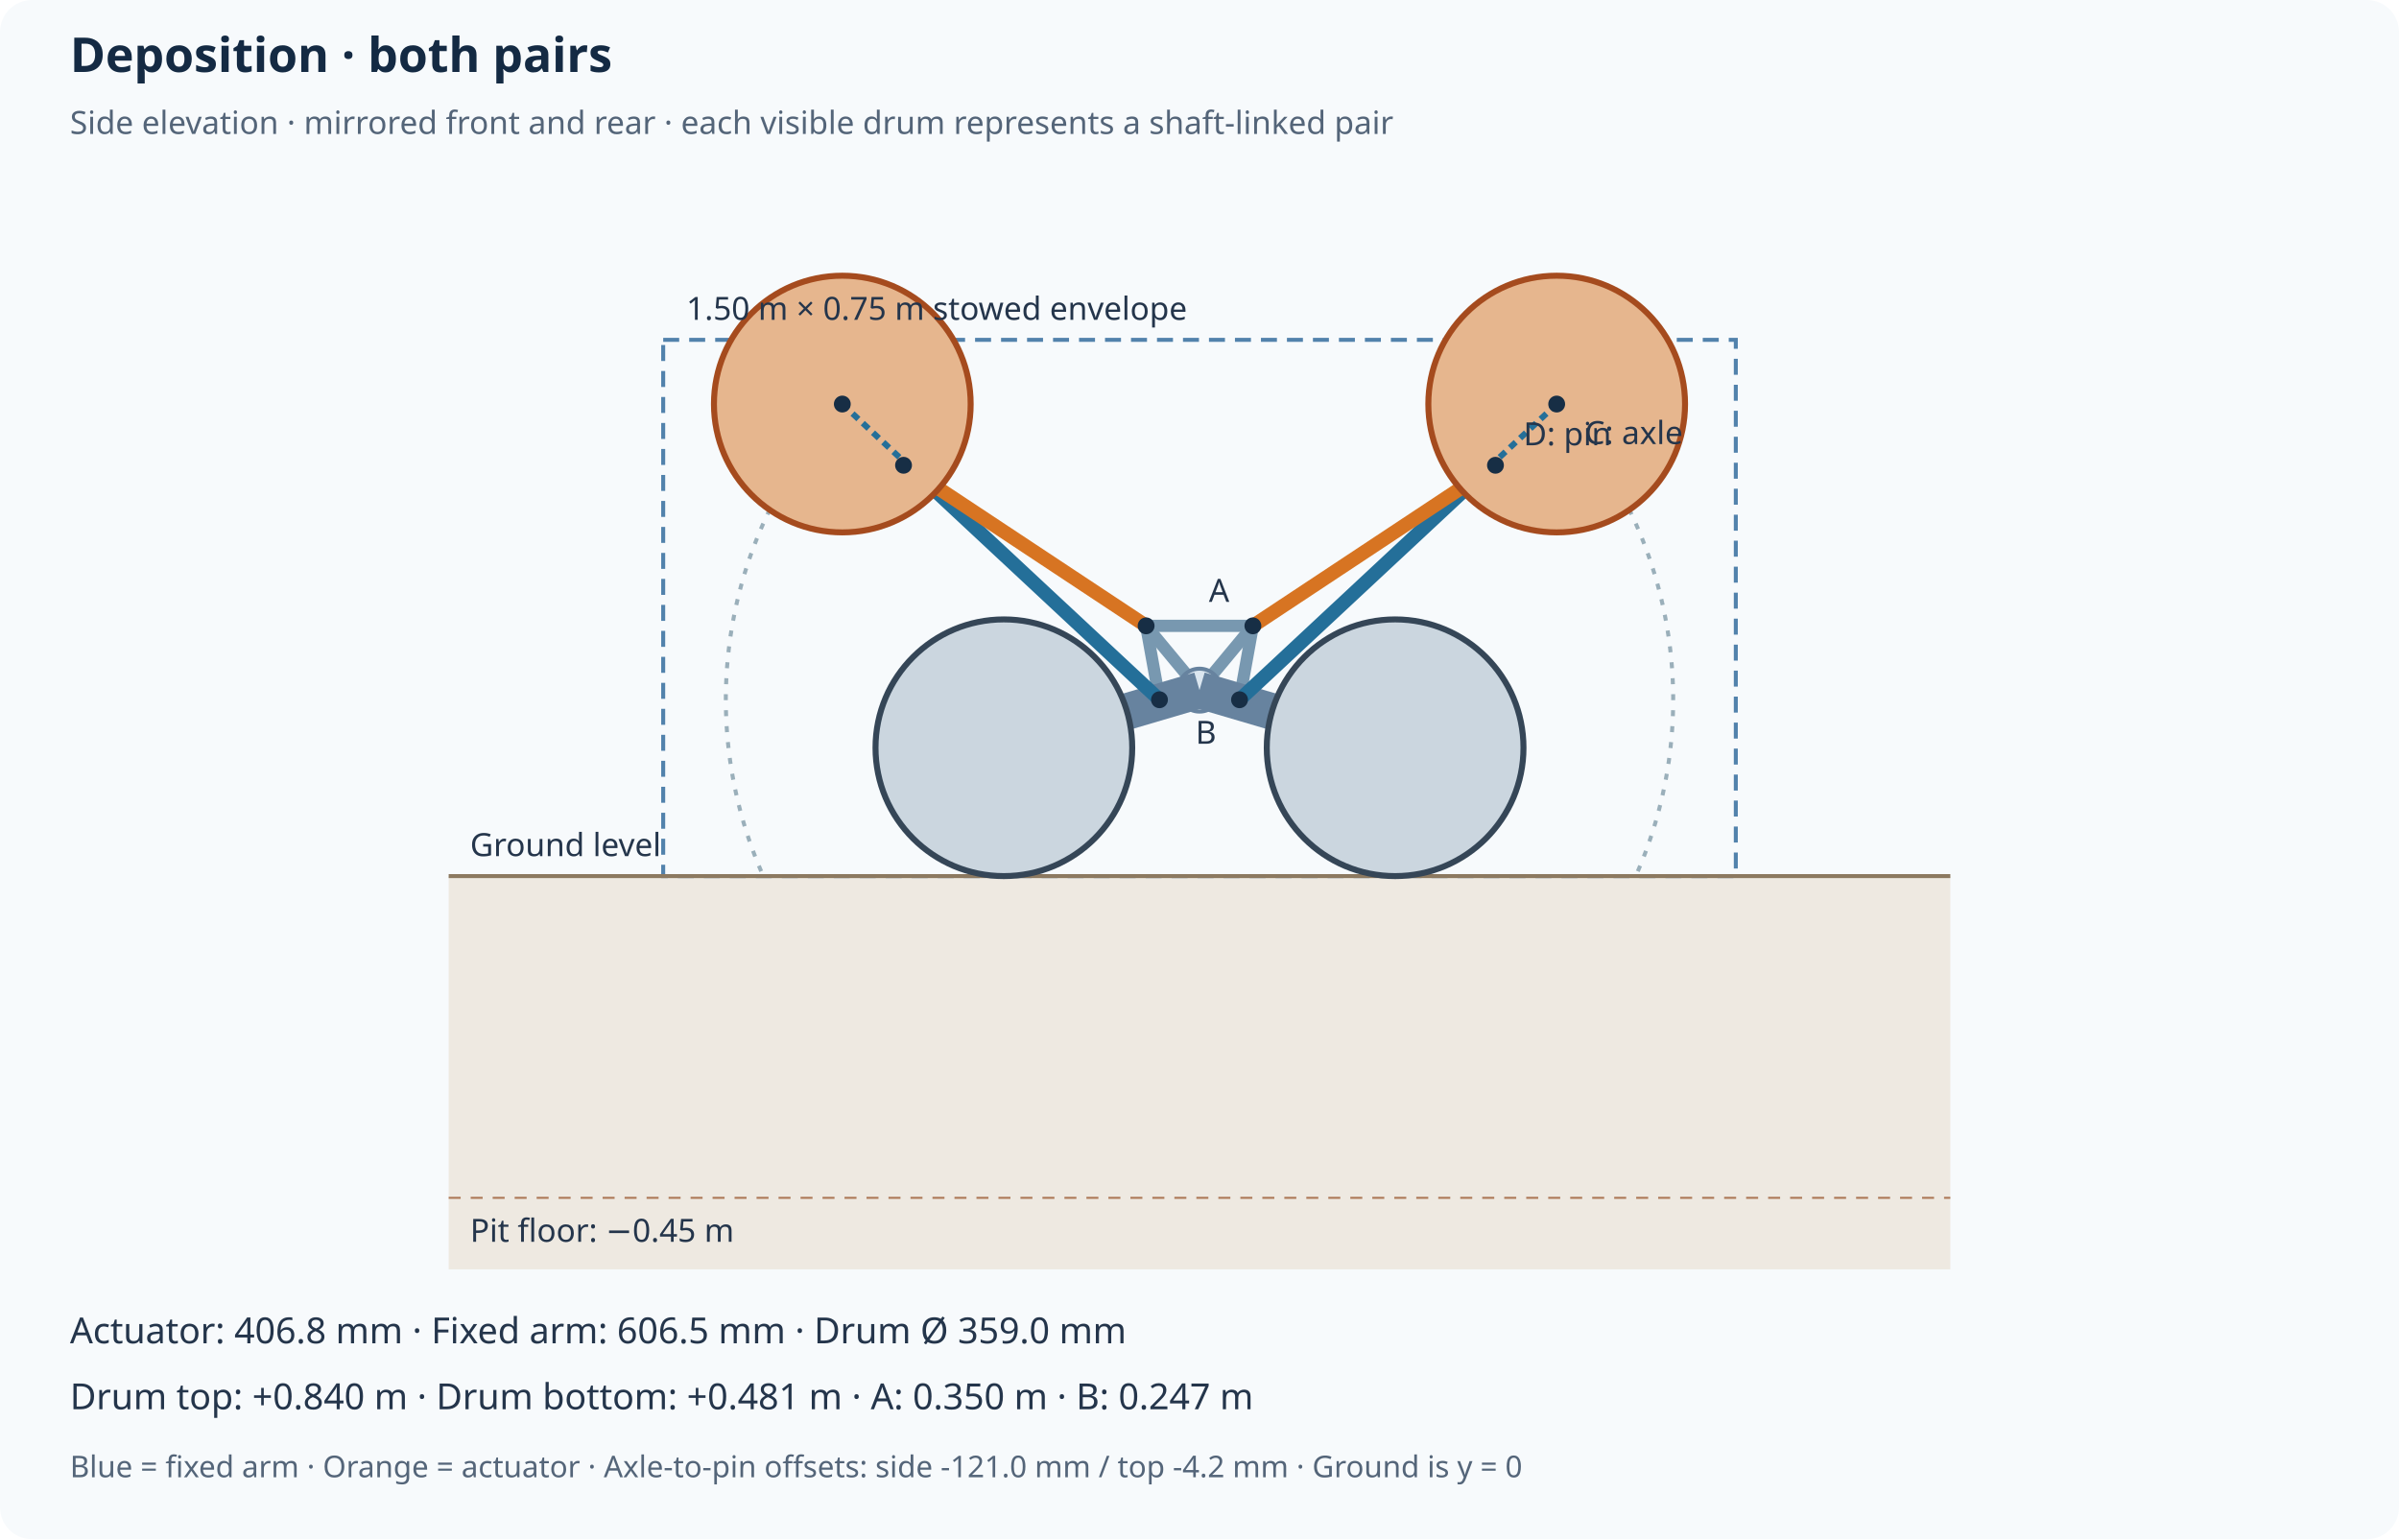
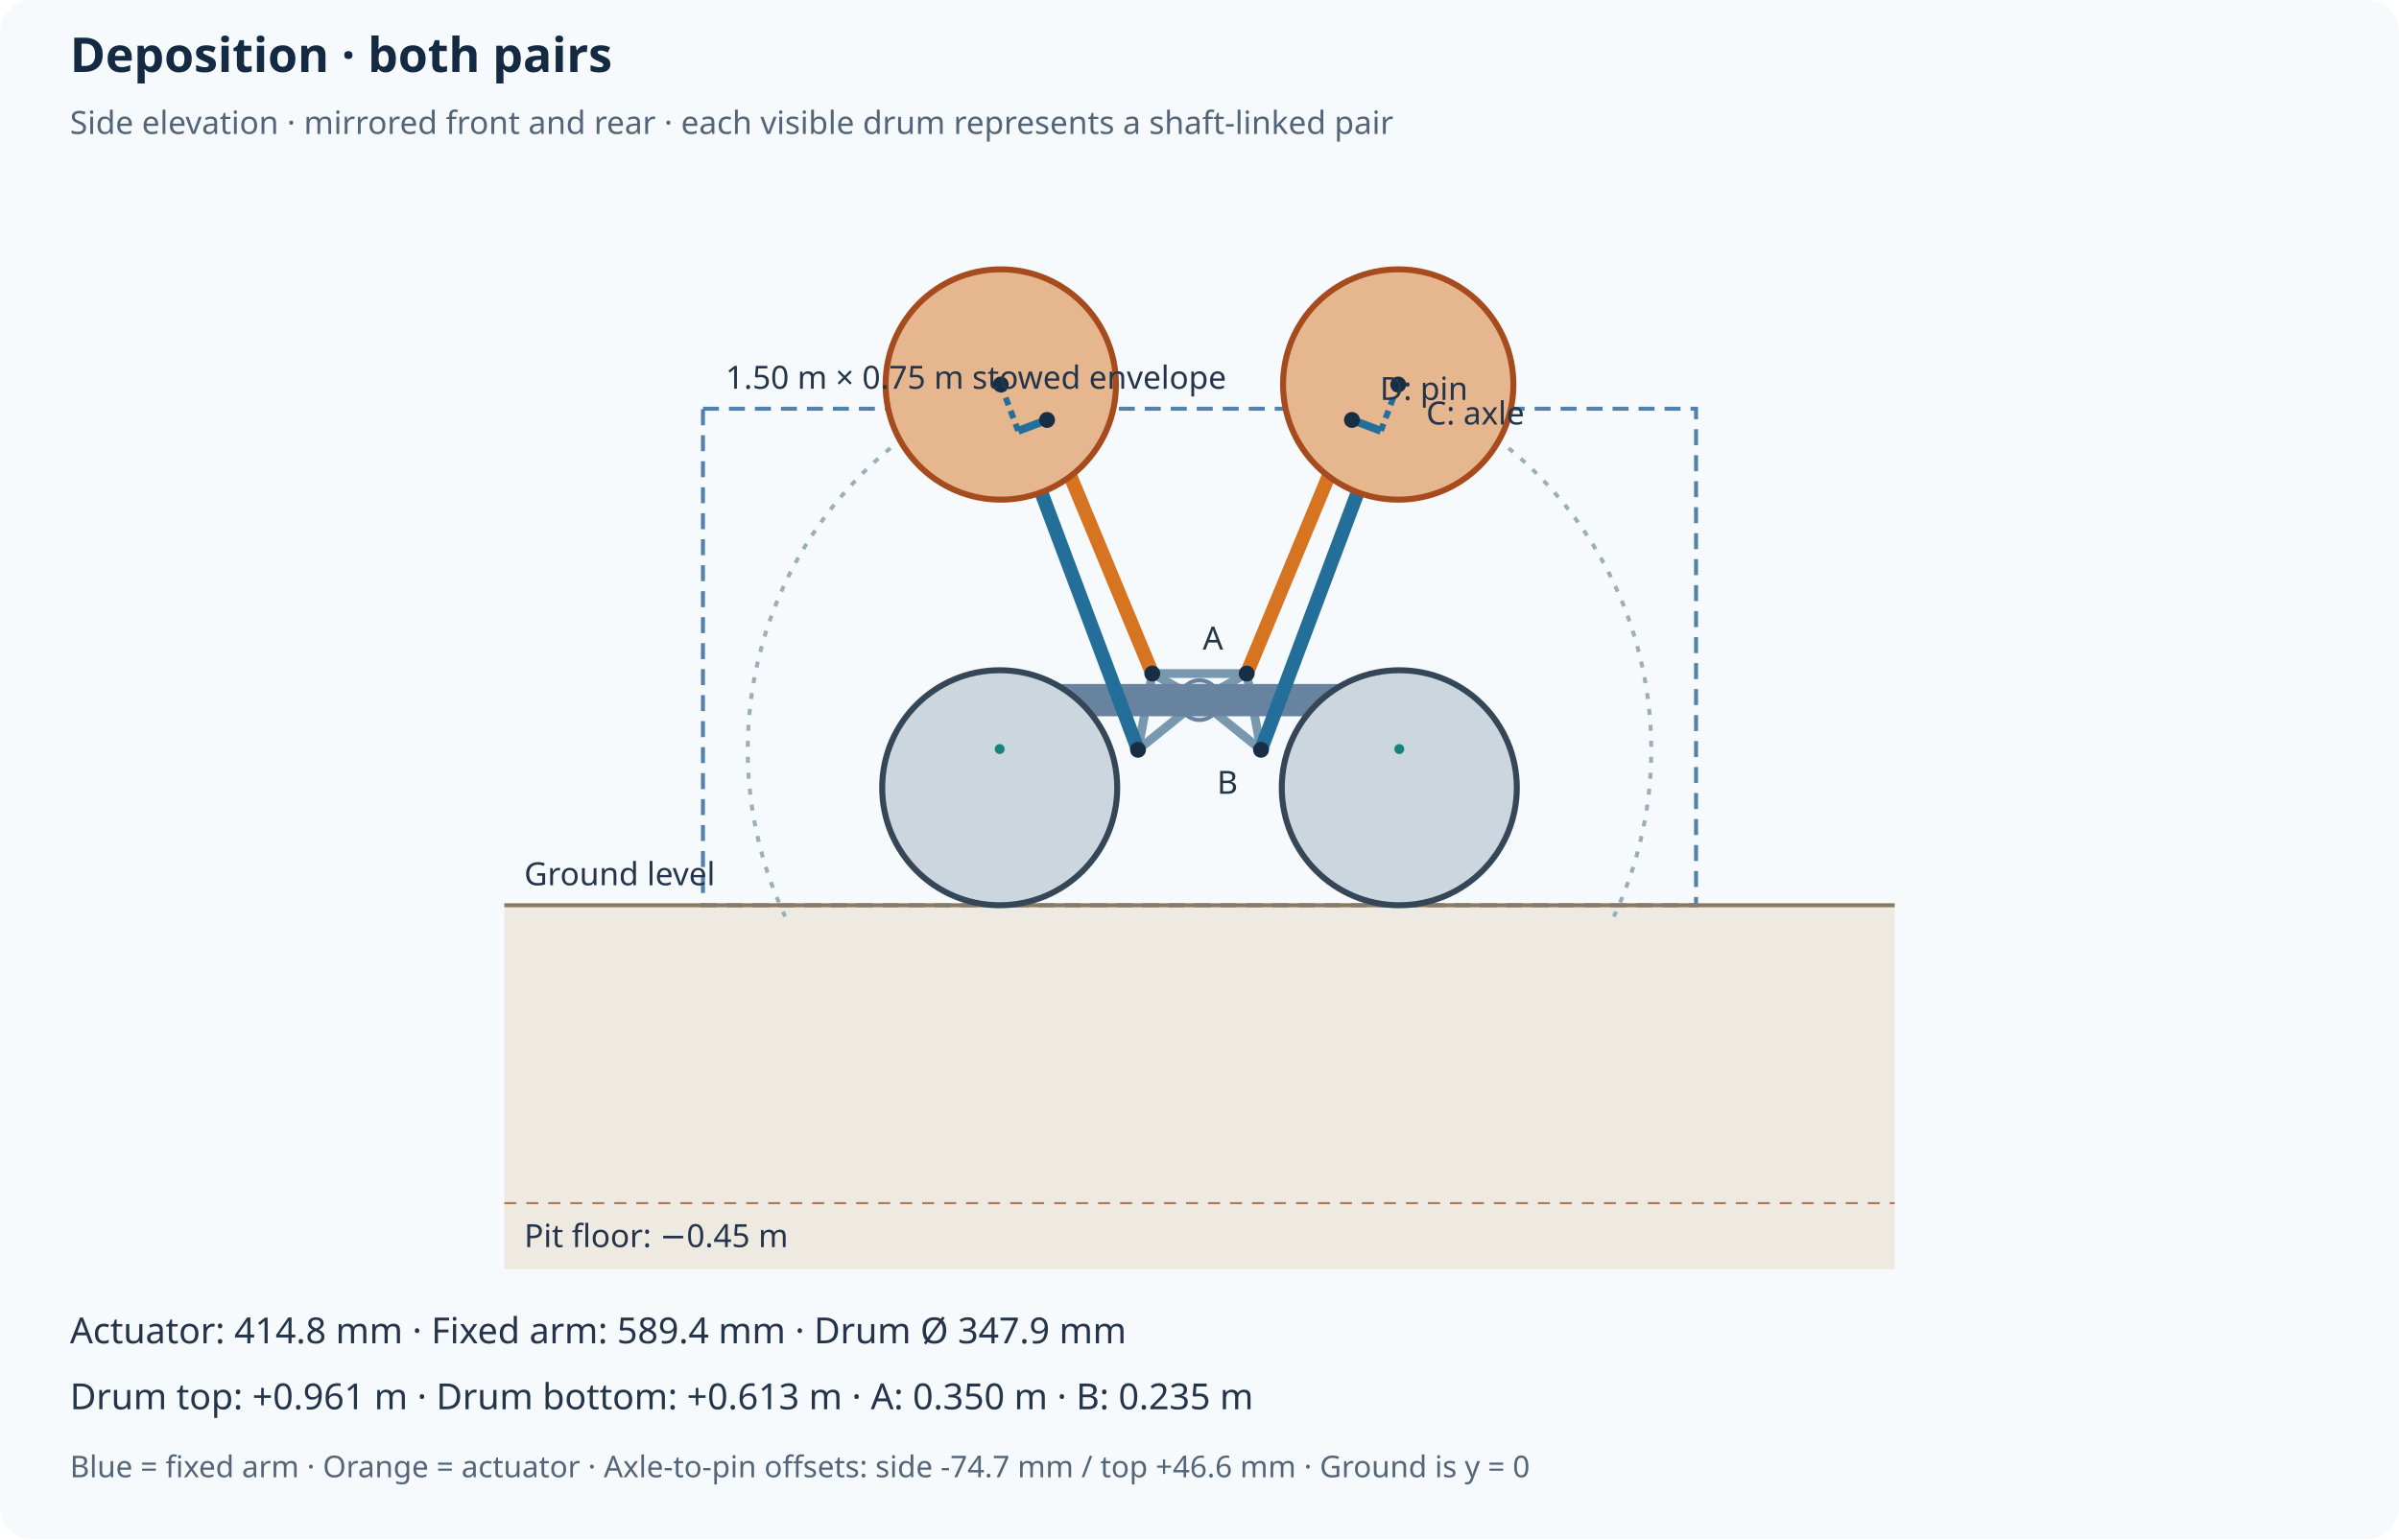
<svg xmlns="http://www.w3.org/2000/svg" viewBox="0 0 1200 770" role="img" aria-label="Deposition · both pairs">
  <rect width="1200" height="770" rx="16" fill="#f7fafc" />
  <text x="35" y="36" font-family="sans-serif" font-size="24" font-weight="700" fill="#142a43">Deposition · both pairs</text>
  <g font-family="sans-serif">
    <text x="35" y="67" font-size="16" fill="#546579">Side elevation · mirrored front and rear · each visible drum represents a shaft-linked pair</text>
-     <rect x="224.431" y="438.273" width="751.138" height="196.727" fill="#eee9e1" stroke="none" stroke-width="2" stroke-dasharray="" />
-     <rect x="331.736" y="170.010" width="536.527" height="268.264" fill="none" stroke="#5282ac" stroke-width="2" stroke-dasharray="8 5" />
-     <line x1="224.431" y1="438.273" x2="975.569" y2="438.273" stroke="#8c7960" stroke-width="2" stroke-dasharray="" />
-     <line x1="224.431" y1="599.232" x2="975.569" y2="599.232" stroke="#ac7756" stroke-width="1" stroke-dasharray="6 5" />
-     <line x1="600.000" y1="345.246" x2="626.701" y2="313.084" stroke="#7898b0" stroke-width="6.107" stroke-dasharray="" />
-     <line x1="600.000" y1="345.246" x2="620.017" y2="350.060" stroke="#7898b0" stroke-width="6.107" stroke-dasharray="" />
-     <line x1="600.000" y1="345.246" x2="573.299" y2="313.084" stroke="#7898b0" stroke-width="6.107" stroke-dasharray="" />
-     <line x1="600.000" y1="345.246" x2="579.983" y2="350.060" stroke="#7898b0" stroke-width="6.107" stroke-dasharray="" />
-     <line x1="626.701" y1="313.084" x2="620.017" y2="350.060" stroke="#7898b0" stroke-width="6.107" stroke-dasharray="" />
-     <line x1="573.299" y1="313.084" x2="579.983" y2="350.060" stroke="#7898b0" stroke-width="6.107" stroke-dasharray="" />
-     <line x1="626.701" y1="313.084" x2="573.299" y2="313.084" stroke="#7898b0" stroke-width="6.107" stroke-dasharray="" />
-     <circle cx="600.000" cy="345.246" r="10.731" stroke="#67839f" fill="#dce7f0" stroke-width="2" />
-     <line x1="600.000" y1="345.246" x2="502.146" y2="374.069" stroke="#67839f" stroke-width="18.332" stroke-dasharray="" />
-     <line x1="600.000" y1="345.246" x2="697.854" y2="374.069" stroke="#67839f" stroke-width="18.332" stroke-dasharray="" />
-     <circle cx="502.146" cy="374.069" r="64.204" stroke="#354657" fill="#cbd6df" stroke-width="3" />
-     <polyline points="421.33,202.13 419.18,204.46 417.07,206.83 415.00,209.22 412.96,211.65 410.95,214.11 408.98,216.59 407.05,219.11 405.15,221.65 403.29,224.22 401.47,226.82 399.69,229.44 397.95,232.09 396.24,234.76 394.58,237.46 392.95,240.18 391.36,242.93 389.82,245.70 388.31,248.49 386.85,251.30 385.42,254.13 384.04,256.99 382.70,259.86 381.41,262.76 380.15,265.67 378.94,268.60 377.77,271.55 376.64,274.51 375.56,277.49 374.52,280.49 373.53,283.50 372.58,286.52 371.67,289.56 370.81,292.61 369.99,295.68 369.22,298.75 368.49,301.84 367.81,304.94 367.17,308.04 366.58,311.16 366.03,314.28 365.53,317.41 365.08,320.55 364.67,323.70 364.31,326.85 363.99,330.00 363.72,333.16 363.50,336.33 363.32,339.49 363.19,342.66 363.10,345.83 363.06,349.00 363.07,352.17 363.13,355.34 363.23,358.51 363.37,361.68 363.57,364.85 363.80,368.01 364.09,371.17 364.42,374.32 364.80,377.47 365.22,380.61 365.69,383.75 366.21,386.88 366.77,390.00 367.38,393.11 368.03,396.21 368.73,399.31 369.47,402.39 370.26,405.46 371.09,408.52 371.96,411.57 372.89,414.60 373.85,417.62 374.86,420.63 375.91,423.62 377.01,426.60 378.15,429.55 379.34,432.50 380.56,435.42 381.83,438.33" fill="none" stroke="#9aafba" stroke-width="2" stroke-dasharray="3 5" />
-     <line x1="579.983" y1="350.060" x2="421.330" y2="202.127" stroke="#246f99" stroke-width="7" stroke-dasharray="" />
-     <line x1="452.989" y1="231.646" x2="451.954" y2="232.756" stroke="#246f99" stroke-width="4" stroke-dasharray="" />
-     <line x1="573.299" y1="313.084" x2="451.954" y2="232.756" stroke="#d77422" stroke-width="7" stroke-dasharray="" />
-     <circle cx="421.330" cy="202.127" r="64.204" stroke="#a54b1e" fill="#e6b68e" stroke-width="3" />
-     <line x1="421.330" y1="202.127" x2="452.989" y2="231.646" stroke="#246f99" stroke-width="3" stroke-dasharray="4 3" />
-     <line x1="452.989" y1="231.646" x2="451.954" y2="232.756" stroke="#246f99" stroke-width="4" stroke-dasharray="" />
-     <circle cx="421.330" cy="202.127" r="3.219" stroke="#172e45" fill="#172e45" stroke-width="2" />
-     <circle cx="451.954" cy="232.756" r="3.219" stroke="#172e45" fill="#172e45" stroke-width="2" />
-     <circle cx="573.299" cy="313.084" r="3.219" stroke="#172e45" fill="#172e45" stroke-width="2" />
-     <circle cx="579.983" cy="350.060" r="3.219" stroke="#172e45" fill="#172e45" stroke-width="2" />
-     <circle cx="697.854" cy="374.069" r="64.204" stroke="#354657" fill="#cbd6df" stroke-width="3" />
-     <polyline points="778.67,202.13 780.82,204.46 782.93,206.83 785.00,209.22 787.04,211.65 789.05,214.11 791.02,216.59 792.95,219.11 794.85,221.65 796.71,224.22 798.53,226.82 800.31,229.44 802.05,232.09 803.76,234.76 805.42,237.46 807.05,240.18 808.64,242.93 810.18,245.70 811.69,248.49 813.15,251.30 814.58,254.13 815.96,256.99 817.30,259.86 818.59,262.76 819.85,265.67 821.06,268.60 822.23,271.55 823.36,274.51 824.44,277.49 825.48,280.49 826.47,283.50 827.42,286.52 828.33,289.56 829.19,292.61 830.01,295.68 830.78,298.75 831.51,301.84 832.19,304.94 832.83,308.04 833.42,311.16 833.97,314.28 834.47,317.41 834.92,320.55 835.33,323.70 835.69,326.85 836.01,330.00 836.28,333.16 836.50,336.33 836.68,339.49 836.81,342.66 836.90,345.83 836.94,349.00 836.93,352.17 836.87,355.34 836.77,358.51 836.63,361.68 836.43,364.85 836.20,368.01 835.91,371.17 835.58,374.32 835.20,377.47 834.78,380.61 834.31,383.75 833.79,386.88 833.23,390.00 832.62,393.11 831.97,396.21 831.27,399.31 830.53,402.39 829.74,405.46 828.91,408.52 828.04,411.57 827.11,414.60 826.15,417.62 825.14,420.63 824.09,423.62 822.99,426.60 821.85,429.55 820.66,432.50 819.44,435.42 818.17,438.33" fill="none" stroke="#9aafba" stroke-width="2" stroke-dasharray="3 5" />
-     <line x1="620.017" y1="350.060" x2="778.670" y2="202.127" stroke="#246f99" stroke-width="7" stroke-dasharray="" />
-     <line x1="747.011" y1="231.646" x2="748.046" y2="232.756" stroke="#246f99" stroke-width="4" stroke-dasharray="" />
-     <line x1="626.701" y1="313.084" x2="748.046" y2="232.756" stroke="#d77422" stroke-width="7" stroke-dasharray="" />
-     <circle cx="778.670" cy="202.127" r="64.204" stroke="#a54b1e" fill="#e6b68e" stroke-width="3" />
-     <line x1="778.670" y1="202.127" x2="747.011" y2="231.646" stroke="#246f99" stroke-width="3" stroke-dasharray="4 3" />
-     <line x1="747.011" y1="231.646" x2="748.046" y2="232.756" stroke="#246f99" stroke-width="4" stroke-dasharray="" />
-     <circle cx="778.670" cy="202.127" r="3.219" stroke="#172e45" fill="#172e45" stroke-width="2" />
-     <circle cx="748.046" cy="232.756" r="3.219" stroke="#172e45" fill="#172e45" stroke-width="2" />
-     <circle cx="626.701" cy="313.084" r="3.219" stroke="#172e45" fill="#172e45" stroke-width="2" />
-     <circle cx="620.017" cy="350.060" r="3.219" stroke="#172e45" fill="#172e45" stroke-width="2" />
-     <text x="604.70" y="301.08" font-size="16" fill="#24354b">A</text>
-     <text x="598.02" y="372.06" font-size="16" fill="#24354b">B</text>
-     <text x="792.67" y="222.13" font-size="16" fill="#24354b">C: axle</text>
-     <text x="343.31" y="160.01" font-size="16" fill="#24354b">1.50 m × 0.75 m stowed envelope</text>
-     <text x="235.16" y="428.27" font-size="16" fill="#24354b">Ground level</text>
-     <text x="235.16" y="621.23" font-size="16" fill="#24354b">Pit floor: −0.45 m</text>
-     <text x="762.05" y="222.76" font-size="16" fill="#24354b">D: pin</text>
-     <text x="35" y="672" font-size="18" fill="#24354b">Actuator: 406.8 mm · Fixed arm: 606.5 mm · Drum Ø 359.0 mm</text>
-     <text x="35" y="705" font-size="18" fill="#24354b">Drum top: +0.840 m · Drum bottom: +0.481 m · A: 0.350 m · B: 0.247 m</text>
-     <text x="35" y="739" font-size="15" fill="#546579">Blue = fixed arm · Orange = actuator · Axle-to-pin offsets: side -121.0 mm / top -4.2 mm · Ground is y = 0</text>
+     <rect x="252.272" y="452.857" width="695.456" height="182.143" fill="#eee9e1" stroke="none" stroke-width="2" stroke-dasharray="" />
+     <rect x="351.623" y="204.479" width="496.755" height="248.377" fill="none" stroke="#5282ac" stroke-width="2" stroke-dasharray="8 5" />
+     <line x1="252.272" y1="452.857" x2="947.728" y2="452.857" stroke="#8c7960" stroke-width="2" stroke-dasharray="" />
+     <line x1="252.272" y1="601.883" x2="947.728" y2="601.883" stroke="#ac7756" stroke-width="1" stroke-dasharray="6 5" />
+     <line x1="600.000" y1="350.244" x2="623.608" y2="336.947" stroke="#7898b0" stroke-width="4.41" stroke-dasharray="" />
+     <line x1="600.000" y1="350.244" x2="630.766" y2="375.090" stroke="#7898b0" stroke-width="4.41" stroke-dasharray="" />
+     <line x1="600.000" y1="350.244" x2="576.392" y2="336.947" stroke="#7898b0" stroke-width="4.41" stroke-dasharray="" />
+     <line x1="600.000" y1="350.244" x2="569.234" y2="375.090" stroke="#7898b0" stroke-width="4.41" stroke-dasharray="" />
+     <line x1="623.608" y1="336.947" x2="630.766" y2="375.090" stroke="#7898b0" stroke-width="4.41" stroke-dasharray="" />
+     <line x1="576.392" y1="336.947" x2="569.234" y2="375.090" stroke="#7898b0" stroke-width="4.41" stroke-dasharray="" />
+     <line x1="623.608" y1="336.947" x2="576.392" y2="336.947" stroke="#7898b0" stroke-width="4.41" stroke-dasharray="" />
+     <circle cx="600.000" cy="350.244" r="9.935" stroke="#67839f" fill="#dce7f0" stroke-width="2" />
+     <line x1="510.575" y1="350.244" x2="689.425" y2="350.244" stroke="#67839f" stroke-width="16.146" stroke-dasharray="" />
+     <line x1="510.575" y1="350.244" x2="500.060" y2="374.727" stroke="#526a7b" stroke-width="2" stroke-dasharray="4 3" />
+     <line x1="689.425" y1="350.244" x2="699.940" y2="374.727" stroke="#526a7b" stroke-width="2" stroke-dasharray="4 3" />
+     <circle cx="500.060" cy="394.074" r="58.783" stroke="#354657" fill="#cbd6df" stroke-width="3" />
+     <circle cx="500.060" cy="374.727" r="1.987" stroke="#168578" fill="#168578" stroke-width="1" />
+     <polyline points="500.60,192.35 496.84,193.81 493.11,195.34 489.41,196.95 485.75,198.64 482.12,200.40 478.53,202.24 474.98,204.15 471.47,206.13 468.00,208.19 464.57,210.32 461.19,212.51 457.85,214.78 454.56,217.12 451.33,219.52 448.14,221.99 445.00,224.52 441.92,227.12 438.89,229.78 435.91,232.51 432.99,235.29 430.14,238.14 427.34,241.04 424.60,244.00 421.92,247.02 419.30,250.09 416.75,253.21 414.27,256.39 411.85,259.61 409.50,262.89 407.21,266.21 405.00,269.58 402.85,273.00 400.78,276.46 398.78,279.96 396.85,283.50 394.99,287.08 393.21,290.70 391.51,294.36 389.88,298.04 388.32,301.77 386.85,305.52 385.45,309.30 384.13,313.11 382.89,316.95 381.73,320.81 380.65,324.70 379.65,328.61 378.73,332.53 377.89,336.48 377.13,340.44 376.46,344.41 375.86,348.40 375.35,352.40 374.93,356.41 374.58,360.43 374.32,364.46 374.14,368.49 374.05,372.52 374.04,376.55 374.11,380.58 374.26,384.61 374.50,388.64 374.82,392.66 375.23,396.67 375.71,400.68 376.28,404.67 376.94,408.65 377.67,412.61 378.49,416.56 379.38,420.50 380.36,424.41 381.42,428.30 382.56,432.17 383.78,436.01 385.08,439.83 386.46,443.62 387.91,447.38 389.44,451.11 391.05,454.81 392.74,458.48" fill="none" stroke="#9aafba" stroke-width="2" stroke-dasharray="3 5" />
+     <line x1="569.234" y1="375.090" x2="500.598" y2="192.350" stroke="#246f99" stroke-width="7" stroke-dasharray="" />
+     <line x1="509.296" y1="215.508" x2="523.744" y2="210.081" stroke="#246f99" stroke-width="4" stroke-dasharray="" />
+     <line x1="576.392" y1="336.947" x2="523.744" y2="210.081" stroke="#d77422" stroke-width="7" stroke-dasharray="" />
+     <circle cx="500.598" cy="192.350" r="57.610" stroke="#a54b1e" fill="#e6b68e" stroke-width="3" />
+     <line x1="500.598" y1="192.350" x2="509.296" y2="215.508" stroke="#246f99" stroke-width="3" stroke-dasharray="4 3" />
+     <line x1="509.296" y1="215.508" x2="523.744" y2="210.081" stroke="#246f99" stroke-width="4" stroke-dasharray="" />
+     <circle cx="500.598" cy="192.350" r="2.981" stroke="#172e45" fill="#172e45" stroke-width="2" />
+     <circle cx="523.744" cy="210.081" r="2.981" stroke="#172e45" fill="#172e45" stroke-width="2" />
+     <circle cx="576.392" cy="336.947" r="2.981" stroke="#172e45" fill="#172e45" stroke-width="2" />
+     <circle cx="569.234" cy="375.090" r="2.981" stroke="#172e45" fill="#172e45" stroke-width="2" />
+     <circle cx="699.940" cy="394.074" r="58.783" stroke="#354657" fill="#cbd6df" stroke-width="3" />
+     <circle cx="699.940" cy="374.727" r="1.987" stroke="#168578" fill="#168578" stroke-width="1" />
+     <polyline points="699.40,192.35 703.16,193.81 706.89,195.34 710.59,196.95 714.25,198.64 717.88,200.40 721.47,202.24 725.02,204.15 728.53,206.13 732.00,208.19 735.43,210.32 738.81,212.51 742.15,214.78 745.44,217.12 748.67,219.52 751.86,221.99 755.00,224.52 758.08,227.12 761.11,229.78 764.09,232.51 767.01,235.29 769.86,238.14 772.66,241.04 775.40,244.00 778.08,247.02 780.70,250.09 783.25,253.21 785.73,256.39 788.15,259.61 790.50,262.89 792.79,266.21 795.00,269.58 797.15,273.00 799.22,276.46 801.22,279.96 803.15,283.50 805.01,287.08 806.79,290.70 808.49,294.36 810.12,298.04 811.68,301.77 813.15,305.52 814.55,309.30 815.87,313.11 817.11,316.95 818.27,320.81 819.35,324.70 820.35,328.61 821.27,332.53 822.11,336.48 822.87,340.44 823.54,344.41 824.14,348.40 824.65,352.40 825.07,356.41 825.42,360.43 825.68,364.46 825.86,368.49 825.95,372.52 825.96,376.55 825.89,380.58 825.74,384.61 825.50,388.64 825.18,392.66 824.77,396.67 824.29,400.68 823.72,404.67 823.06,408.65 822.33,412.61 821.51,416.56 820.62,420.50 819.64,424.41 818.58,428.30 817.44,432.17 816.22,436.01 814.92,439.83 813.54,443.62 812.09,447.38 810.56,451.11 808.95,454.81 807.26,458.48" fill="none" stroke="#9aafba" stroke-width="2" stroke-dasharray="3 5" />
+     <line x1="630.766" y1="375.090" x2="699.402" y2="192.350" stroke="#246f99" stroke-width="7" stroke-dasharray="" />
+     <line x1="690.704" y1="215.508" x2="676.256" y2="210.081" stroke="#246f99" stroke-width="4" stroke-dasharray="" />
+     <line x1="623.608" y1="336.947" x2="676.256" y2="210.081" stroke="#d77422" stroke-width="7" stroke-dasharray="" />
+     <circle cx="699.402" cy="192.350" r="57.610" stroke="#a54b1e" fill="#e6b68e" stroke-width="3" />
+     <line x1="699.402" y1="192.350" x2="690.704" y2="215.508" stroke="#246f99" stroke-width="3" stroke-dasharray="4 3" />
+     <line x1="690.704" y1="215.508" x2="676.256" y2="210.081" stroke="#246f99" stroke-width="4" stroke-dasharray="" />
+     <circle cx="699.402" cy="192.350" r="2.981" stroke="#172e45" fill="#172e45" stroke-width="2" />
+     <circle cx="676.256" cy="210.081" r="2.981" stroke="#172e45" fill="#172e45" stroke-width="2" />
+     <circle cx="623.608" cy="336.947" r="2.981" stroke="#172e45" fill="#172e45" stroke-width="2" />
+     <circle cx="630.766" cy="375.090" r="2.981" stroke="#172e45" fill="#172e45" stroke-width="2" />
+     <text x="601.61" y="324.95" font-size="16" fill="#24354b">A</text>
+     <text x="608.77" y="397.09" font-size="16" fill="#24354b">B</text>
+     <text x="713.40" y="212.35" font-size="16" fill="#24354b">C: axle</text>
+     <text x="362.93" y="194.48" font-size="16" fill="#24354b">1.50 m × 0.75 m stowed envelope</text>
+     <text x="262.21" y="442.86" font-size="16" fill="#24354b">Ground level</text>
+     <text x="262.21" y="623.88" font-size="16" fill="#24354b">Pit floor: −0.45 m</text>
+     <text x="690.26" y="200.08" font-size="16" fill="#24354b">D: pin</text>
+     <text x="35" y="672" font-size="18" fill="#24354b">Actuator: 414.8 mm · Fixed arm: 589.4 mm · Drum Ø 347.9 mm</text>
+     <text x="35" y="705" font-size="18" fill="#24354b">Drum top: +0.961 m · Drum bottom: +0.613 m · A: 0.350 m · B: 0.235 m</text>
+     <text x="35" y="739" font-size="15" fill="#546579">Blue = fixed arm · Orange = actuator · Axle-to-pin offsets: side -74.7 mm / top +46.6 mm · Ground is y = 0</text>
  </g>
</svg>
